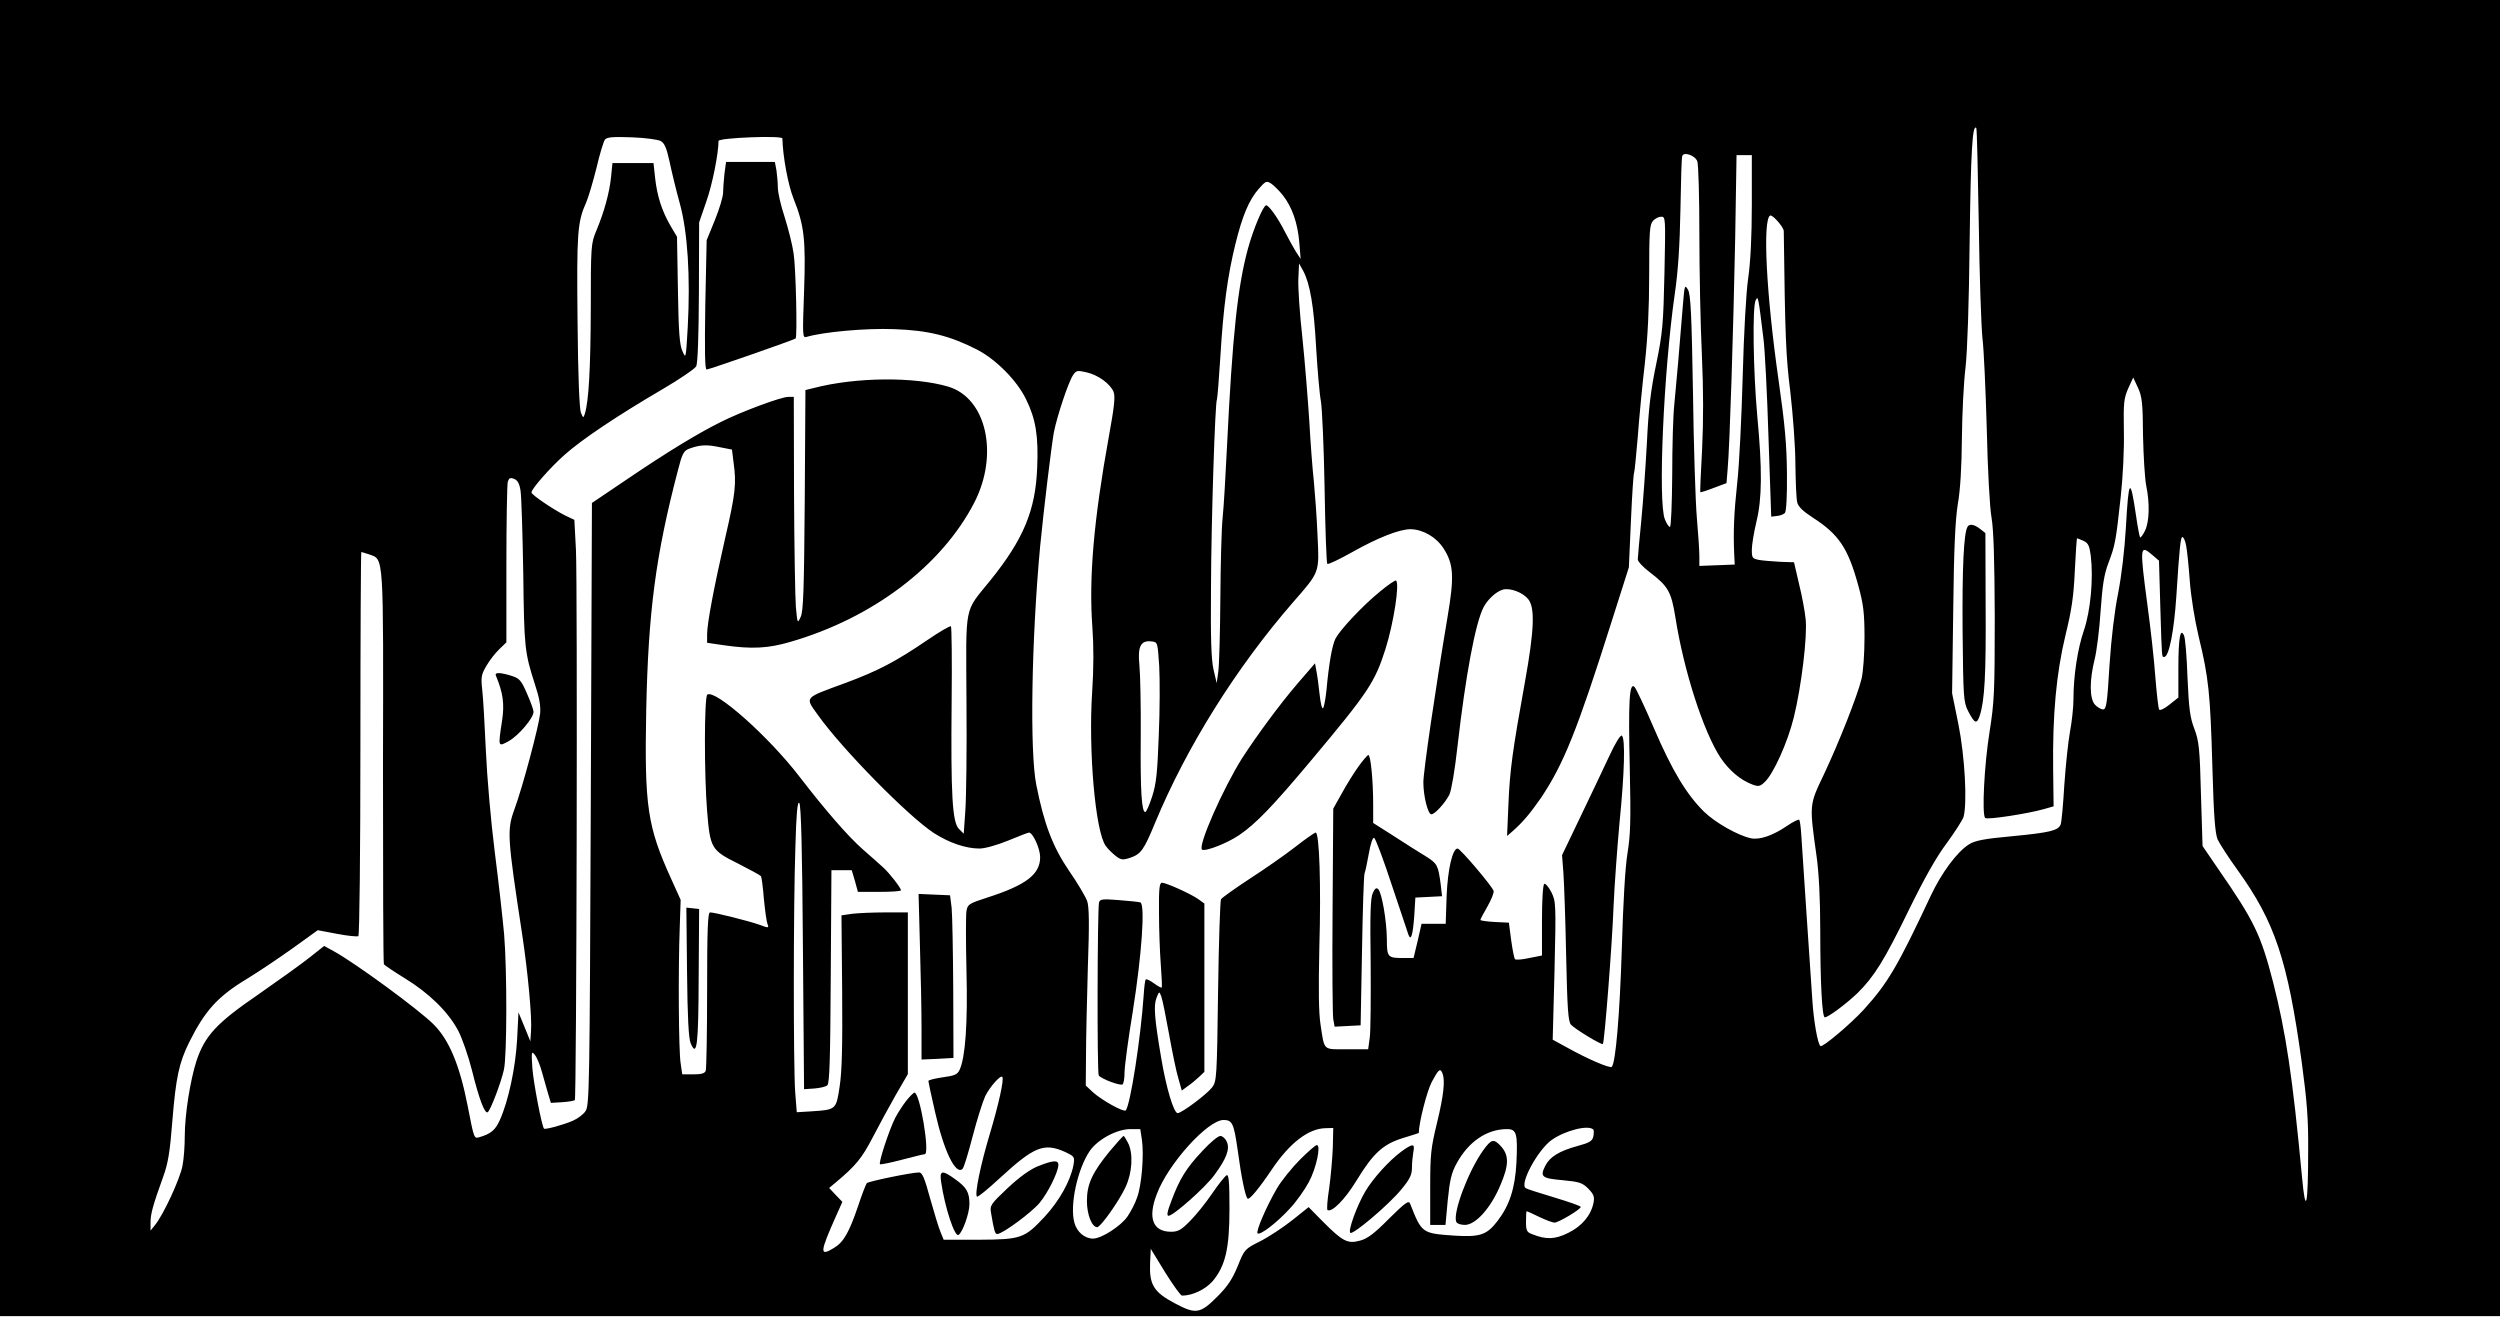
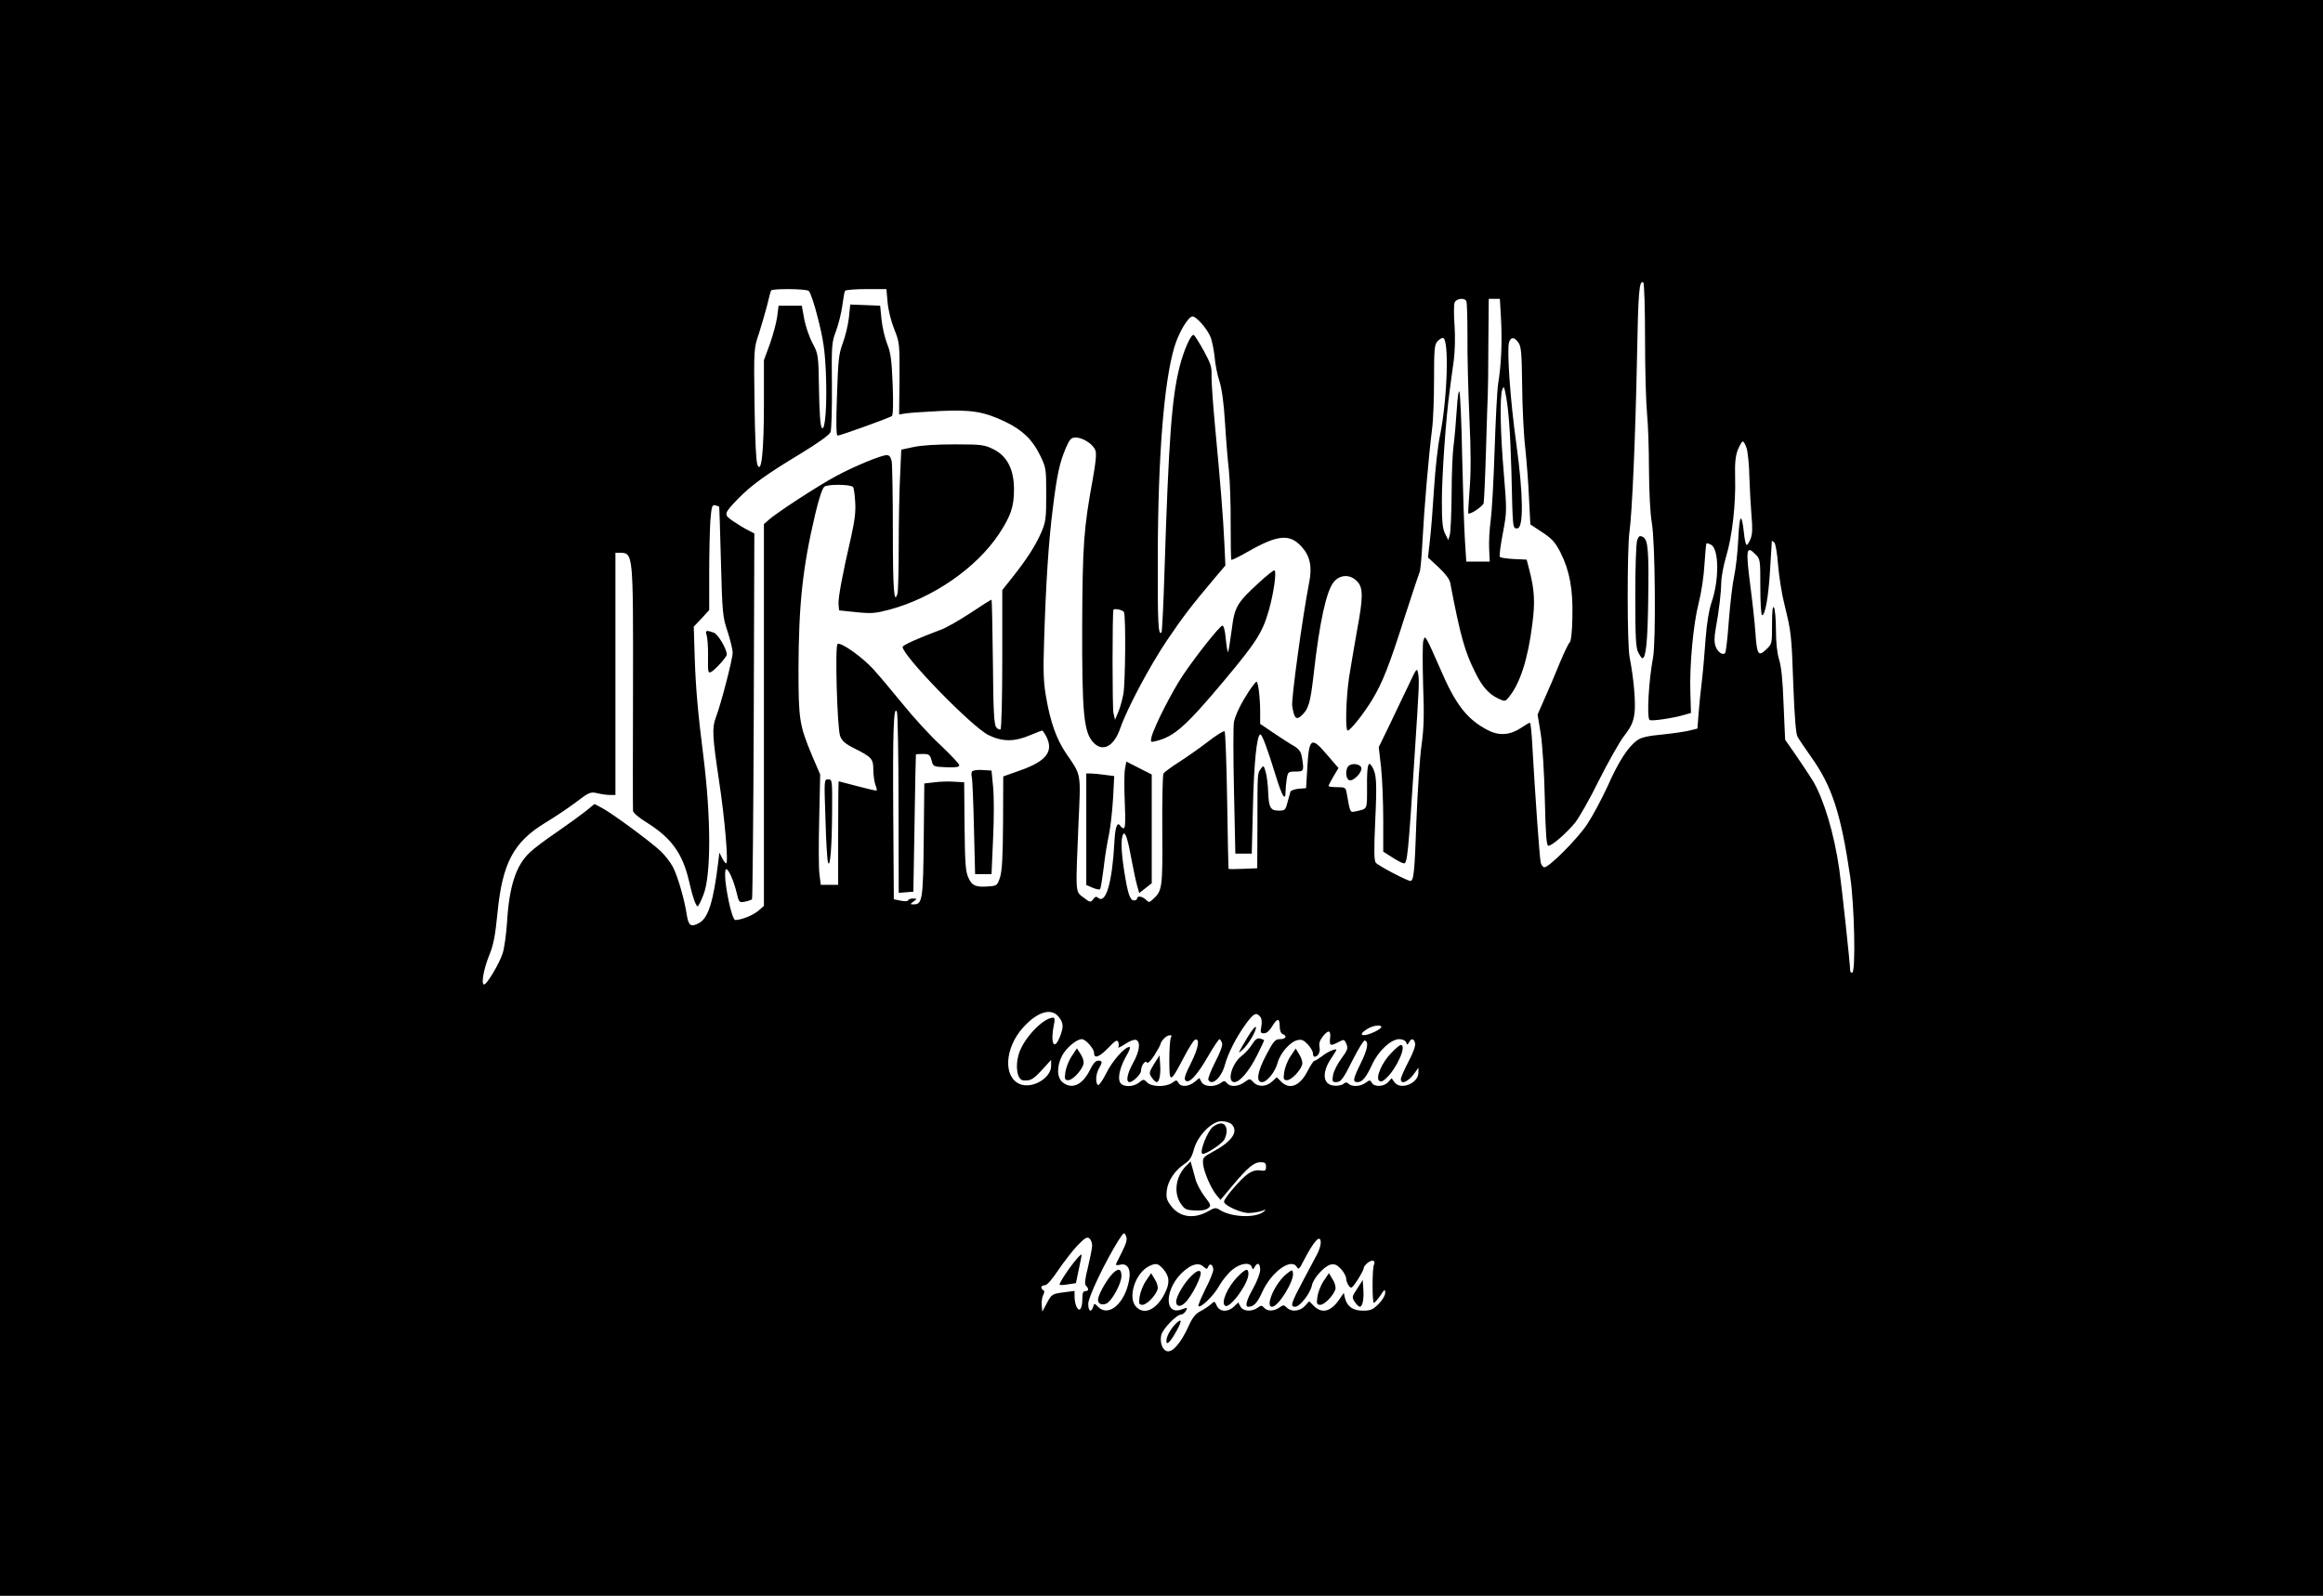
- <svg xmlns="http://www.w3.org/2000/svg" version="1.0" width="1096pt" height="577pt" viewBox="0 0 1096 577" preserveAspectRatio="xMidYMid meet">
-   <g transform="translate(0,577) scale(0.1,-0.1)" fill="#000000" stroke="none">
-     <path d="M0 2885 l0 -2885 5480 0 5480 0 0 2885 0 2885 -5480 0 -5480 0 0 -2885z m8675 1903 c3 -229 11 -454 16 -500 6 -45 14 -225 19 -398 4 -179 13 -347 21 -390 9 -53 13 -182 14 -435 0 -330 -2 -372 -23 -505 -23 -143 -34 -361 -19 -376 8 -9 188 19 258 39 l42 12 -2 162 c-3 240 14 422 54 588 27 110 36 170 41 283 4 78 8 142 10 142 2 0 14 -5 28 -11 21 -10 26 -21 32 -66 12 -99 -1 -241 -30 -326 -28 -82 -46 -199 -46 -304 0 -34 -7 -97 -15 -140 -8 -43 -19 -148 -25 -234 -5 -85 -12 -163 -16 -173 -10 -27 -46 -36 -213 -52 -121 -11 -162 -19 -188 -35 -53 -33 -122 -126 -170 -229 -145 -309 -187 -380 -293 -497 -59 -64 -179 -165 -189 -159 -12 8 -30 109 -36 206 -3 47 -14 213 -25 370 -10 157 -21 313 -23 347 -2 35 -6 65 -9 69 -4 3 -28 -9 -54 -27 -62 -42 -119 -62 -158 -54 -57 12 -157 69 -206 117 -76 75 -139 179 -218 363 -40 93 -79 176 -86 183 -23 24 -28 -62 -21 -357 5 -229 3 -292 -10 -371 -10 -61 -19 -211 -25 -420 -9 -288 -27 -500 -44 -517 -8 -8 -109 36 -193 83 l-66 36 8 303 c7 296 6 303 -14 344 -12 23 -26 39 -31 36 -6 -4 -10 -72 -10 -160 l0 -154 -56 -11 c-30 -7 -59 -9 -62 -5 -4 3 -11 41 -17 83 l-10 77 -62 3 c-35 2 -63 6 -63 9 0 3 14 30 31 59 17 30 29 60 27 68 -4 18 -146 186 -158 186 -22 0 -43 -90 -48 -207 l-4 -123 -53 0 -53 0 -17 -75 -18 -75 -43 0 c-71 0 -74 3 -74 84 -1 81 -22 202 -38 218 -8 8 -15 3 -24 -18 -10 -22 -12 -95 -9 -306 1 -152 0 -299 -4 -327 l-7 -51 -93 0 c-107 0 -98 -9 -116 110 -8 52 -9 155 -5 337 8 272 0 503 -16 503 -5 0 -46 -29 -91 -64 -45 -35 -134 -97 -199 -139 -64 -42 -120 -82 -125 -89 -4 -7 -10 -189 -13 -405 -5 -378 -6 -393 -26 -420 -23 -30 -132 -112 -151 -113 -17 0 -50 109 -72 240 -30 176 -34 231 -21 265 12 30 12 30 21 7 5 -13 20 -87 34 -165 14 -78 32 -166 41 -195 l15 -53 27 20 c15 10 37 29 50 41 l22 21 0 369 0 369 -28 20 c-33 23 -139 71 -158 71 -11 0 -14 -26 -13 -132 0 -73 4 -176 8 -228 4 -52 6 -97 4 -99 -2 -3 -17 6 -34 18 -17 13 -33 20 -36 17 -3 -3 -7 -33 -9 -68 -13 -190 -59 -486 -79 -506 -9 -9 -107 46 -144 80 l-31 29 1 127 c0 70 4 244 8 387 7 195 6 269 -3 295 -7 19 -42 79 -79 132 -71 104 -110 205 -144 378 -29 145 -21 635 17 1045 16 164 49 436 60 499 14 71 63 219 84 251 14 21 19 22 58 13 51 -11 105 -50 120 -86 8 -21 3 -66 -21 -197 -66 -365 -88 -618 -72 -835 6 -82 6 -179 -1 -284 -17 -256 14 -614 60 -675 10 -14 30 -33 44 -44 22 -17 31 -18 61 -8 49 16 62 35 111 154 138 332 354 678 605 967 118 135 115 128 107 293 -3 77 -11 183 -16 236 -6 53 -15 172 -20 265 -6 92 -19 256 -30 362 -12 107 -20 225 -18 262 l3 67 18 -32 c30 -56 47 -154 57 -338 6 -99 15 -205 21 -235 5 -30 13 -201 16 -380 3 -179 8 -328 12 -332 3 -4 53 20 110 52 112 63 206 100 255 100 55 -1 113 -35 145 -85 44 -69 47 -123 17 -300 -54 -321 -106 -677 -106 -725 0 -60 20 -140 35 -140 15 0 59 48 79 86 9 19 24 107 36 215 35 306 78 538 114 607 18 34 54 68 84 77 32 9 88 -12 112 -42 30 -38 26 -136 -14 -359 -55 -304 -67 -391 -73 -539 l-6 -140 23 20 c45 39 80 81 127 149 99 149 157 293 308 770 l76 239 9 204 c5 112 11 207 14 211 2 4 9 75 16 157 6 83 20 228 31 322 13 118 19 242 19 390 0 187 2 219 17 235 9 10 25 18 36 18 19 0 19 -6 14 -247 -5 -225 -8 -262 -36 -398 -24 -115 -34 -196 -41 -347 -6 -108 -17 -264 -25 -345 -8 -81 -15 -156 -15 -165 0 -10 24 -35 53 -57 80 -61 94 -85 112 -198 37 -235 123 -501 198 -615 38 -56 87 -98 141 -118 25 -9 32 -8 53 12 38 36 100 173 127 283 33 133 60 355 52 430 -3 33 -16 103 -29 155 l-22 95 -60 2 c-33 2 -75 5 -92 8 -31 6 -33 9 -33 45 0 21 9 76 20 122 25 102 26 229 4 463 -18 198 -22 483 -7 509 11 20 11 18 34 -169 6 -44 16 -237 22 -430 l12 -350 25 3 c13 1 29 7 35 13 6 6 10 74 9 172 -1 127 -9 217 -37 412 -54 379 -70 699 -37 720 10 6 60 -51 60 -68 6 -465 9 -547 29 -707 11 -96 22 -238 22 -315 1 -77 4 -152 8 -167 4 -19 25 -39 68 -67 115 -74 155 -134 200 -299 22 -81 27 -118 27 -227 0 -72 -6 -153 -13 -181 -18 -74 -99 -279 -165 -419 -65 -136 -64 -130 -32 -360 10 -71 16 -186 16 -325 0 -227 8 -380 20 -380 15 0 95 60 143 106 74 73 118 144 226 366 68 139 120 231 165 291 36 49 69 101 74 115 17 61 6 265 -22 405 l-28 138 5 367 c3 271 9 392 20 462 11 60 17 166 18 290 1 107 8 247 16 310 8 74 15 275 18 557 5 389 12 510 29 492 3 -2 7 -191 11 -421z m-5779 364 c17 -9 26 -30 39 -89 9 -43 29 -126 45 -184 35 -126 47 -324 35 -544 -8 -138 -8 -139 -23 -105 -13 28 -17 85 -20 269 l-4 233 -29 49 c-37 64 -58 128 -67 209 l-7 65 -90 0 -90 0 -6 -60 c-7 -69 -30 -154 -65 -237 -23 -56 -24 -64 -24 -345 -1 -261 -9 -401 -26 -457 -7 -20 -7 -19 -17 4 -7 16 -13 165 -15 400 -4 389 -1 436 38 523 10 23 30 91 45 151 14 60 31 116 37 124 10 11 34 13 118 10 58 -2 115 -10 126 -16z m534 11 c2 -80 25 -204 49 -264 47 -118 54 -179 46 -408 -7 -195 -7 -203 11 -198 74 22 262 39 384 34 149 -5 245 -29 364 -90 83 -43 175 -136 214 -217 43 -87 55 -162 49 -300 -7 -187 -60 -314 -205 -494 -117 -145 -107 -95 -105 -531 2 -209 -1 -425 -5 -480 l-7 -100 -21 21 c-29 29 -36 147 -32 561 2 177 0 324 -3 327 -3 4 -49 -23 -102 -59 -141 -96 -217 -136 -363 -190 -182 -67 -176 -59 -118 -140 106 -149 395 -443 508 -517 67 -43 140 -68 200 -68 24 0 77 15 126 35 46 19 87 35 91 35 17 0 49 -70 49 -108 0 -75 -61 -122 -232 -177 -81 -26 -86 -30 -91 -59 -3 -17 -3 -134 0 -261 6 -232 -5 -381 -30 -435 -10 -21 -22 -26 -75 -33 -34 -5 -62 -12 -62 -16 0 -3 13 -66 30 -139 38 -168 90 -276 120 -246 6 6 25 69 44 142 19 73 44 152 55 176 20 41 67 94 75 85 9 -9 -16 -121 -54 -248 -41 -136 -68 -267 -57 -277 3 -4 48 33 100 81 151 139 194 156 286 115 42 -20 43 -21 37 -58 -13 -69 -62 -157 -127 -227 -88 -94 -102 -99 -288 -100 l-154 0 -13 32 c-8 18 -28 84 -46 148 -25 92 -35 115 -49 115 -32 0 -222 -39 -229 -47 -4 -5 -22 -51 -39 -103 -39 -114 -63 -156 -105 -181 -64 -39 -63 -22 11 144 l26 58 -29 30 -29 31 30 25 c87 73 113 105 159 193 27 52 73 137 102 188 l54 93 0 354 0 355 -99 0 c-54 0 -119 -3 -145 -6 l-47 -7 3 -331 c2 -242 -1 -355 -11 -419 -15 -102 -16 -102 -122 -109 l-66 -4 -7 90 c-8 117 -8 815 1 1074 4 146 9 200 17 192 8 -8 13 -204 16 -633 l5 -622 45 3 c25 2 51 8 57 14 10 8 13 120 15 477 l3 466 45 0 44 0 14 -47 13 -48 95 0 c52 0 94 3 94 7 0 10 -51 76 -79 101 -14 13 -54 48 -88 78 -65 57 -163 170 -278 319 -134 175 -368 383 -404 360 -14 -8 -14 -355 -1 -511 13 -163 19 -172 134 -229 53 -27 99 -52 102 -56 3 -5 9 -50 13 -101 5 -51 12 -101 16 -110 7 -17 4 -17 -36 -2 -48 17 -196 54 -216 54 -10 0 -13 -74 -13 -339 0 -187 -3 -346 -6 -355 -4 -12 -20 -16 -54 -16 l-49 0 -7 48 c-9 53 -11 416 -4 597 l4 120 -42 93 c-104 229 -117 317 -109 737 9 432 41 679 139 1053 18 71 25 85 47 94 48 18 78 20 134 8 l56 -11 7 -57 c13 -92 8 -137 -36 -327 -51 -224 -80 -378 -80 -426 l0 -37 75 -11 c119 -17 192 -14 290 15 360 104 663 333 806 610 109 211 54 459 -114 509 -149 44 -405 42 -589 -6 l-37 -9 -3 -483 c-3 -393 -6 -488 -18 -512 -14 -30 -14 -29 -21 45 -3 41 -7 265 -8 498 l-1 422 -25 0 c-31 0 -208 -66 -295 -110 -106 -53 -235 -132 -405 -247 l-160 -108 -5 -1320 c-5 -1242 -6 -1322 -23 -1346 -9 -14 -34 -33 -55 -42 -40 -18 -122 -40 -127 -35 -10 11 -46 200 -51 264 -5 74 -4 78 11 59 9 -11 23 -45 31 -75 8 -30 21 -73 27 -95 l12 -40 50 3 c28 2 52 6 55 9 8 7 12 2263 5 2411 l-7 133 -42 20 c-53 27 -146 90 -146 100 0 16 82 109 145 165 76 68 235 174 430 288 75 44 141 89 147 100 7 13 11 128 12 325 l1 306 32 93 c26 73 53 210 53 264 0 14 280 25 280 11z m4011 -100 c5 -13 9 -158 9 -321 0 -163 5 -400 11 -527 7 -158 7 -288 1 -415 -6 -102 -9 -186 -8 -188 2 -1 28 7 59 19 l56 21 5 62 c9 96 25 604 33 1009 l6 367 34 0 33 0 0 -217 c0 -142 -6 -255 -16 -323 -9 -61 -19 -240 -24 -430 -5 -179 -15 -389 -24 -467 -14 -130 -18 -213 -13 -318 l2 -40 -77 -3 -78 -3 0 43 c0 24 -5 99 -11 168 -6 69 -14 316 -17 550 -6 344 -10 430 -22 450 -14 24 -15 20 -22 -65 -14 -177 -30 -361 -38 -440 -5 -44 -9 -182 -9 -307 -1 -126 -5 -228 -10 -228 -5 0 -15 15 -22 33 -31 73 -6 645 43 987 15 102 22 212 25 370 2 124 5 230 8 236 6 20 56 3 66 -23z m-1817 -149 c40 -51 65 -121 72 -206 l6 -73 -21 32 c-11 18 -32 56 -47 85 -30 60 -71 118 -83 118 -13 0 -57 -106 -80 -190 -45 -166 -68 -376 -92 -870 -6 -124 -14 -263 -19 -310 -5 -47 -9 -206 -10 -355 -1 -148 -5 -292 -9 -320 l-7 -50 -14 60 c-10 45 -13 137 -11 360 1 293 18 812 26 824 2 4 9 88 15 186 13 219 32 357 66 495 31 126 60 194 103 243 30 34 34 35 54 22 12 -8 35 -31 51 -51z m3771 -1054 c2 -91 8 -189 14 -219 16 -77 14 -157 -5 -197 -9 -19 -19 -32 -22 -30 -2 3 -11 47 -18 98 -25 169 -32 161 -44 -53 -6 -102 -19 -211 -34 -289 -16 -79 -30 -196 -38 -317 -10 -169 -14 -193 -28 -193 -9 0 -25 9 -36 21 -24 27 -24 107 -1 199 9 36 21 131 26 211 8 112 15 160 34 210 30 79 33 96 54 289 10 90 16 212 14 292 -2 123 0 141 19 185 l22 48 21 -45 c18 -39 21 -68 22 -210z m-7113 -241 c4 -24 9 -188 12 -364 4 -329 6 -344 52 -488 18 -54 25 -92 22 -125 -6 -56 -75 -317 -113 -421 -33 -90 -31 -120 34 -546 25 -165 44 -367 39 -425 l-3 -45 -26 64 -26 63 -6 -119 c-7 -124 -38 -270 -76 -354 -19 -43 -40 -60 -88 -74 -25 -7 -24 -11 -53 138 -35 178 -81 288 -149 356 -65 65 -343 269 -438 321 l-42 23 -63 -50 c-35 -28 -137 -101 -226 -163 -184 -126 -234 -181 -271 -292 -27 -84 -51 -235 -51 -329 0 -42 -4 -101 -10 -130 -10 -55 -83 -214 -120 -259 l-20 -25 0 36 c0 37 10 74 55 199 22 60 30 109 41 250 15 185 29 251 73 340 70 140 125 201 254 279 48 29 137 89 199 133 l111 80 85 -16 c46 -9 88 -13 93 -10 5 3 9 367 9 845 0 461 2 839 4 839 1 0 18 -5 36 -11 63 -23 61 10 59 -934 0 -469 1 -857 4 -862 3 -5 45 -33 92 -62 106 -65 189 -146 233 -228 18 -34 45 -112 61 -175 31 -125 56 -192 69 -184 12 7 59 131 71 186 14 59 14 441 1 595 -6 66 -24 228 -41 360 -17 135 -34 329 -39 445 -5 113 -12 233 -16 267 -6 55 -4 66 19 105 14 24 39 56 56 72 l31 30 0 340 c0 188 3 351 6 363 5 17 10 20 27 14 16 -6 24 -20 29 -52z m7302 -241 c4 -18 11 -87 16 -154 5 -70 22 -173 39 -245 44 -180 51 -252 60 -569 6 -217 12 -293 23 -320 9 -19 48 -80 88 -135 163 -227 219 -393 281 -843 23 -171 29 -248 28 -385 0 -246 -11 -291 -27 -117 -41 438 -71 636 -127 855 -54 209 -83 268 -240 495 l-69 101 -7 227 c-5 202 -9 234 -29 287 -19 49 -24 89 -30 225 -3 91 -10 173 -15 183 -16 38 -25 -9 -25 -140 l0 -131 -39 -31 c-22 -18 -42 -27 -45 -22 -4 5 -11 70 -17 143 -5 73 -21 216 -35 318 -34 257 -33 264 23 216 l28 -24 6 -209 c7 -227 6 -213 17 -213 21 0 43 114 53 265 14 220 19 266 28 260 5 -2 12 -19 15 -37z m-4502 -528 c3 -58 3 -195 -2 -305 -6 -163 -11 -212 -29 -267 -12 -38 -26 -68 -30 -68 -16 0 -22 89 -20 331 1 134 -2 276 -6 315 -8 80 6 108 54 102 26 -3 26 -4 33 -108z m1242 -1786 c12 -32 5 -96 -24 -216 -27 -111 -30 -138 -30 -285 l0 -163 33 0 34 0 10 109 c9 88 16 119 39 161 52 95 132 150 221 150 42 0 47 -20 41 -148 -6 -111 -30 -186 -83 -255 -47 -61 -76 -71 -189 -64 -142 10 -143 10 -194 140 -6 16 -21 5 -93 -66 -64 -65 -95 -88 -127 -96 -54 -15 -76 -3 -161 82 l-64 65 -70 -56 c-39 -31 -102 -73 -141 -93 -70 -35 -70 -36 -100 -110 -23 -56 -44 -88 -87 -131 -77 -78 -96 -81 -188 -32 -93 49 -113 82 -109 176 l3 63 63 -103 c35 -56 68 -102 74 -102 46 0 102 27 134 63 56 67 74 142 74 319 0 115 -3 149 -12 146 -7 -3 -35 -38 -63 -79 -27 -40 -71 -95 -97 -121 -39 -40 -53 -48 -84 -48 -80 0 -103 60 -63 164 49 133 224 326 293 326 38 0 45 -15 61 -125 17 -127 35 -214 45 -220 8 -5 50 45 107 130 78 115 159 177 233 179 l35 1 -2 -87 c-2 -48 -9 -128 -16 -178 -8 -50 -11 -93 -7 -95 19 -11 76 46 126 128 75 123 118 161 205 188 38 11 69 22 69 22 0 44 36 185 57 224 30 56 37 62 47 37z m661 -246 c3 -3 3 -17 0 -31 -5 -20 -17 -27 -69 -41 -80 -22 -121 -47 -141 -86 -25 -49 -16 -56 76 -64 73 -7 86 -11 112 -37 24 -25 28 -35 23 -62 -11 -55 -51 -103 -111 -132 -58 -29 -97 -30 -157 -6 -25 9 -28 16 -28 56 0 25 1 45 3 45 2 0 27 -11 55 -25 29 -14 59 -25 67 -25 17 0 115 58 115 69 0 4 -52 22 -115 41 -63 19 -120 37 -126 41 -29 17 52 167 113 211 59 42 162 68 183 46z m-1979 -44 c10 -66 -1 -201 -21 -254 -8 -25 -28 -62 -42 -83 -29 -42 -114 -97 -151 -97 -37 0 -71 29 -82 70 -21 77 14 236 68 315 35 50 118 95 178 95 l43 0 7 -46z" />
-     <path d="M8626 3461 c-17 -26 -24 -180 -22 -456 3 -294 4 -312 24 -352 29 -56 38 -59 51 -21 22 67 28 181 26 487 l-1 314 -23 18 c-25 20 -47 24 -55 10z" />
-     <path d="M6049 3176 c-76 -62 -173 -166 -194 -205 -15 -30 -29 -109 -40 -229 -4 -39 -11 -74 -15 -77 -5 -3 -11 25 -15 62 -4 38 -10 83 -14 102 l-6 33 -76 -88 c-79 -92 -178 -227 -243 -327 -84 -133 -197 -389 -176 -402 15 -9 114 30 164 65 71 48 149 129 312 324 254 303 281 344 328 491 36 114 63 289 46 300 -4 2 -36 -20 -71 -49z" />
-     <path d="M7054 2453 c-25 -54 -82 -173 -126 -265 l-80 -167 6 -78 c3 -43 9 -206 12 -363 5 -234 9 -288 21 -302 18 -20 134 -90 140 -85 7 8 41 440 47 607 4 91 16 254 26 364 22 219 26 371 10 381 -6 4 -30 -35 -56 -92z" />
-     <path d="M5955 2409 c-20 -28 -53 -81 -73 -118 l-37 -66 -3 -445 c-2 -245 0 -460 3 -478 l6 -33 57 3 57 3 6 325 c3 179 8 332 11 340 3 8 12 48 19 88 7 42 17 71 23 69 6 -2 41 -95 78 -208 38 -112 70 -210 73 -218 11 -28 19 2 25 82 l5 82 59 3 58 3 -6 52 c-11 84 -15 91 -64 122 -26 16 -89 55 -139 88 l-93 59 0 82 c0 104 -11 216 -21 216 -4 0 -24 -23 -44 -51z" />
-     <path d="M4818 1813 c-7 -35 -9 -748 -1 -758 11 -15 94 -46 104 -39 5 3 9 26 9 52 0 26 16 146 36 267 40 252 55 472 33 479 -8 2 -51 7 -95 10 -73 6 -82 4 -86 -11z" />
-     <path d="M3176 5008 c-3 -29 -6 -67 -6 -83 0 -17 -16 -71 -36 -120 l-36 -88 -6 -284 c-3 -203 -2 -283 6 -283 10 0 383 130 390 136 8 6 1 314 -9 374 -5 36 -23 107 -39 158 -17 51 -30 109 -30 130 0 20 -3 54 -6 75 l-7 37 -107 0 -107 0 -7 -52z" />
-     <path d="M4033 1624 c4 -125 7 -288 7 -363 l0 -136 70 3 70 4 -1 301 c-1 166 -4 327 -7 357 l-7 55 -69 3 -69 3 6 -227z" />
-     <path d="M3012 1508 c2 -201 7 -291 16 -312 27 -63 34 -12 35 290 l2 299 -28 3 -28 3 3 -283z" />
-     <path d="M3972 943 c-16 -21 -37 -54 -47 -73 -26 -51 -75 -199 -67 -204 4 -2 48 7 97 20 50 13 94 24 99 24 24 0 -21 270 -45 270 -4 0 -21 -17 -37 -37z" />
-     <path d="M4552 658 c-37 -15 -80 -46 -134 -96 -77 -73 -79 -77 -73 -111 13 -77 17 -91 27 -91 22 0 150 94 185 136 37 44 82 135 83 167 0 22 -22 21 -88 -5z" />
-     <path d="M4126 588 c16 -110 59 -242 76 -232 18 11 48 95 48 135 0 52 -12 73 -62 109 -58 42 -70 40 -62 -12z" />
-     <path d="M2174 2808 c32 -77 38 -125 27 -198 -18 -118 -18 -115 31 -88 42 24 108 101 107 128 0 8 -13 44 -29 80 -25 58 -33 66 -67 77 -51 16 -76 16 -69 1z" />
-     <path d="M5272 725 c-71 -75 -101 -124 -136 -218 -19 -49 -22 -67 -13 -67 21 0 162 125 201 179 53 72 69 114 54 146 -6 14 -19 25 -28 25 -10 0 -45 -29 -78 -65z" />
-     <path d="M6503 728 c-66 -92 -134 -274 -119 -314 3 -8 19 -14 38 -14 47 0 114 74 156 175 38 89 38 131 1 171 -31 33 -41 30 -76 -18z" />
-     <path d="M5699 686 c-35 -35 -81 -92 -101 -126 -45 -77 -93 -188 -85 -197 11 -10 84 46 140 107 29 30 67 84 85 118 33 61 54 162 35 162 -6 0 -39 -29 -74 -64z" />
-     <path d="M6144 722 c-54 -40 -125 -118 -159 -176 -37 -63 -77 -174 -65 -181 13 -8 169 124 223 190 38 46 47 65 47 95 0 21 3 52 6 69 8 39 -2 39 -52 3z" />
-     <path d="M4865 723 c-76 -93 -100 -144 -100 -218 0 -60 22 -115 45 -115 15 0 95 113 124 175 30 63 35 149 11 195 -9 17 -17 30 -19 30 -3 0 -30 -30 -61 -67z" />
+ <svg xmlns="http://www.w3.org/2000/svg" version="1.0" width="1189pt" height="817pt" viewBox="0 0 1189 817" preserveAspectRatio="xMidYMid meet">
+   <g transform="translate(0,817) scale(0.1,-0.1)" fill="#000000" stroke="none">
+     <path d="M0 4085 l0 -4085 5945 0 5945 0 0 4085 0 4085 -5945 0 -5945 0 0 -4085z m8420 2347 c0 -158 5 -327 10 -377 5 -49 10 -178 10 -285 1 -124 6 -225 15 -279 17 -97 21 -605 6 -687 -22 -116 -33 -305 -18 -320 7 -7 116 8 177 26 l35 10 -3 102 c-5 142 15 355 43 463 13 50 26 137 29 194 4 58 8 106 10 109 2 2 13 -1 24 -7 41 -22 42 -181 2 -296 -13 -38 -24 -106 -30 -185 -5 -69 -13 -165 -19 -215 -6 -49 -14 -125 -17 -167 l-6 -78 -36 -9 c-21 -6 -84 -15 -140 -21 -76 -7 -112 -15 -132 -30 -47 -33 -96 -109 -152 -236 -30 -65 -77 -153 -105 -195 -51 -76 -194 -219 -218 -219 -7 0 -16 11 -19 24 -6 23 -29 354 -43 599 -3 64 -9 117 -12 117 -4 0 -24 -12 -45 -26 -55 -37 -111 -42 -167 -14 -110 56 -169 132 -249 320 -30 69 -59 133 -66 143 -11 18 -12 18 -19 -4 -4 -12 -4 -113 -1 -223 6 -158 4 -225 -8 -311 -9 -61 -20 -232 -26 -380 -9 -268 -14 -315 -31 -315 -16 0 -165 78 -177 93 -9 10 -10 63 -3 214 9 198 7 240 -16 278 -20 34 -27 8 -26 -105 0 -118 4 -110 -59 -124 -28 -6 -27 -8 -44 87 -6 36 -7 37 -50 37 -24 0 -44 3 -44 6 0 3 11 25 25 49 l26 43 -57 66 c-83 98 -94 91 -103 -69 l-6 -100 -38 -3 c-21 -2 -40 -9 -42 -15 -2 -7 -9 -31 -15 -54 -10 -40 -13 -43 -45 -43 -42 0 -51 15 -54 95 -1 33 -6 78 -12 100 -10 37 -12 38 -25 20 -18 -25 -18 -14 -18 -280 l-1 -230 -72 -3 c-40 -2 -74 -2 -75 0 -1 2 -4 159 -7 350 -3 190 -9 350 -13 354 -4 4 -43 -20 -85 -53 -43 -33 -110 -80 -149 -105 -40 -25 -75 -52 -79 -58 -4 -7 -7 -138 -6 -291 2 -296 0 -310 -48 -353 -18 -17 -21 -17 -36 -2 -18 18 -45 21 -45 6 0 -5 -7 -10 -15 -10 -21 0 -32 32 -50 145 -17 107 -19 173 -6 194 11 17 24 -26 46 -147 8 -43 19 -94 25 -115 l11 -39 32 25 32 25 0 278 0 279 -65 33 -65 33 -7 -38 c-4 -21 -4 -98 -1 -170 4 -93 3 -133 -5 -133 -6 0 -14 5 -17 11 -16 25 -27 -3 -31 -81 -11 -206 -43 -319 -83 -287 -10 9 -16 7 -26 -7 -13 -17 -15 -17 -49 9 -43 32 -41 15 -26 377 12 266 16 245 -64 362 -48 71 -80 159 -102 289 -13 73 -15 132 -10 282 9 293 23 515 45 685 22 176 35 233 67 308 19 44 27 52 50 52 37 0 91 -35 101 -67 6 -17 1 -65 -14 -147 -46 -251 -52 -332 -54 -746 -1 -455 8 -549 58 -602 48 -50 105 -19 137 74 36 103 149 315 238 448 85 126 123 175 249 325 l51 60 -5 110 c-6 133 -21 319 -48 603 -11 117 -19 235 -18 261 2 40 -4 60 -39 124 -23 41 -46 79 -52 82 -13 8 -52 -80 -73 -165 -40 -161 -55 -368 -77 -1054 -5 -164 -12 -301 -15 -304 -17 -17 -20 47 -19 386 1 512 31 894 85 1076 22 73 71 156 93 156 19 0 73 -61 91 -103 9 -21 18 -69 22 -105 3 -37 14 -93 25 -125 12 -39 22 -110 28 -210 5 -84 14 -194 20 -245 5 -50 10 -173 9 -273 0 -99 1 -183 4 -185 2 -2 40 16 83 41 154 88 216 94 277 25 42 -46 54 -102 38 -181 -35 -181 -92 -596 -87 -633 10 -63 20 -74 46 -51 38 34 47 66 64 215 30 267 65 425 103 471 32 38 83 40 118 4 33 -32 33 -82 0 -257 -13 -74 -31 -180 -40 -236 -16 -110 -20 -272 -7 -272 14 0 84 89 125 157 53 87 88 176 168 428 39 120 73 223 76 229 3 5 10 77 14 160 8 155 31 428 49 571 6 44 10 158 10 254 0 148 2 177 17 193 9 10 22 18 28 18 33 0 24 -307 -14 -497 -12 -55 -25 -178 -31 -274 -6 -96 -15 -214 -21 -263 l-10 -90 54 -50 c35 -33 57 -62 60 -81 52 -272 74 -351 129 -460 35 -71 68 -108 116 -131 35 -16 36 -16 55 7 57 69 98 196 120 374 15 113 11 177 -16 280 l-13 50 -65 3 c-35 2 -67 6 -72 11 -4 4 3 58 15 120 21 112 21 114 5 309 -18 206 -21 393 -8 427 7 18 9 17 15 -10 17 -79 26 -200 32 -410 7 -299 6 -290 30 -290 33 0 31 173 -5 434 -31 221 -49 481 -37 519 9 28 27 27 48 -2 14 -20 17 -53 19 -222 1 -110 8 -253 16 -319 7 -66 16 -181 19 -255 l7 -135 61 -40 c51 -34 66 -51 94 -105 46 -92 64 -189 60 -332 -1 -71 -7 -122 -13 -126 -6 -4 -29 -52 -52 -107 -22 -55 -57 -137 -77 -181 l-36 -82 16 -98 c9 -59 18 -196 21 -336 4 -183 9 -238 18 -238 19 0 90 62 136 117 21 26 77 124 123 218 47 93 105 197 130 229 36 47 46 70 52 115 7 54 -4 179 -25 286 -13 65 -13 550 -1 640 14 100 31 493 39 900 6 332 11 392 32 379 5 -3 9 -134 9 -292z m-4281 249 c8 -5 30 -69 48 -143 27 -106 35 -161 40 -273 7 -166 -3 -303 -20 -286 -8 8 -13 74 -15 194 -3 180 -3 183 -33 240 -17 31 -36 88 -43 125 l-12 67 -60 0 -59 0 -7 -56 c-4 -30 -21 -93 -37 -139 l-31 -84 0 -227 c0 -241 -13 -358 -33 -309 -7 15 -13 140 -15 311 -4 284 -3 287 22 360 13 41 32 106 42 144 9 39 18 73 21 78 6 10 175 9 192 -2z m404 -58 c3 -39 18 -98 34 -138 27 -68 28 -74 27 -253 l-2 -184 37 6 c20 3 99 8 176 12 157 7 221 -3 330 -55 86 -41 139 -91 177 -169 32 -65 33 -69 33 -202 0 -122 -2 -141 -25 -195 -29 -67 -75 -139 -150 -233 l-50 -63 0 -354 c0 -195 -4 -356 -9 -359 -5 -3 -15 2 -22 11 -11 13 -15 84 -17 335 -2 175 -5 318 -7 318 -3 0 -52 -31 -109 -69 -58 -38 -126 -77 -153 -86 -113 -42 -193 -78 -193 -87 0 -45 354 -409 439 -451 71 -35 132 -35 211 -2 33 14 62 25 64 25 3 0 12 -13 21 -30 39 -76 2 -126 -130 -173 l-90 -32 -1 -235 c-1 -175 -5 -247 -15 -280 -14 -43 -16 -45 -59 -48 -66 -5 -85 3 -104 46 -14 31 -17 74 -19 262 l-2 225 -50 3 c-27 2 -73 1 -102 -3 l-52 -6 -3 -287 c-3 -304 -7 -332 -50 -332 -21 0 -21 0 -2 15 19 14 19 14 -3 15 -12 0 -23 -4 -25 -9 -2 -6 -18 -6 -38 -2 l-35 7 -3 434 c-3 430 2 566 19 525 4 -11 8 -224 8 -473 l1 -453 38 3 37 3 6 350 c3 193 6 351 7 353 1 1 18 2 37 2 30 0 35 -4 43 -32 8 -33 9 -33 75 -36 49 -2 67 1 67 10 0 7 -43 53 -96 103 -53 49 -140 144 -193 210 -53 65 -121 146 -151 179 -59 64 -166 140 -183 129 -14 -8 -2 -428 13 -471 10 -26 26 -40 74 -64 88 -44 96 -53 96 -109 0 -26 5 -60 10 -75 6 -15 9 -28 7 -31 -2 -2 -46 8 -98 22 -52 14 -95 25 -96 25 -2 0 -3 -119 -3 -265 l0 -265 -44 0 -45 0 -7 57 c-4 31 -4 158 -1 282 l5 226 -40 93 c-67 160 -71 189 -71 447 1 329 21 519 85 790 18 78 37 135 47 143 16 14 133 13 147 -1 4 -3 9 -37 11 -74 4 -51 -2 -97 -21 -183 -44 -190 -67 -313 -64 -345 l3 -30 88 -9 c77 -8 98 -6 170 13 223 60 444 213 560 387 61 93 77 140 77 228 0 103 -35 171 -105 206 -47 23 -60 25 -200 25 -90 0 -174 -5 -211 -14 l-61 -13 -6 -136 c-4 -74 -7 -235 -7 -356 0 -122 -3 -231 -6 -243 -18 -65 -24 20 -24 316 0 181 -3 343 -6 360 -5 21 -12 31 -25 31 -28 0 -164 -56 -259 -107 -90 -48 -310 -191 -347 -226 l-23 -20 0 -978 0 -977 -30 -26 c-28 -23 -86 -46 -117 -46 -13 0 -40 109 -50 200 -3 37 -2 60 4 60 13 0 39 -60 54 -123 11 -47 13 -49 42 -43 17 3 33 9 36 12 3 3 7 426 9 939 l3 934 -33 17 c-18 9 -52 30 -76 46 -49 34 -49 37 27 116 68 69 142 123 318 229 93 57 148 96 154 111 5 13 8 121 7 240 -2 205 -1 220 21 277 12 33 27 91 32 128 5 38 11 72 14 78 4 5 53 9 109 9 l103 0 6 -67z m2962 6 c4 -5 6 -87 6 -182 -1 -95 4 -282 10 -417 8 -167 8 -283 1 -365 -5 -66 -8 -121 -7 -123 8 -9 74 35 79 52 2 12 8 135 12 274 4 139 8 265 9 280 1 15 3 132 3 260 l2 232 28 0 29 0 6 -107 c6 -116 1 -232 -15 -328 -5 -33 -13 -186 -18 -340 -5 -154 -14 -316 -20 -359 -6 -44 -10 -109 -8 -145 l3 -66 -60 0 -60 0 -7 110 c-4 61 -10 252 -14 425 -3 173 -10 324 -14 334 -4 12 -10 -29 -14 -95 -4 -62 -11 -143 -16 -179 -5 -36 -10 -147 -10 -247 -1 -101 -5 -195 -9 -210 l-8 -28 -16 32 c-13 25 -17 60 -17 165 0 135 21 432 40 568 5 41 15 111 21 155 6 46 8 122 4 177 -4 54 -4 106 0 118 7 21 49 28 60 9z m1435 -754 c6 -19 13 -86 14 -148 2 -61 7 -151 11 -199 6 -63 4 -95 -5 -117 -7 -17 -16 -31 -20 -31 -4 0 -11 28 -14 63 -12 108 -23 94 -29 -35 -3 -67 -13 -152 -21 -188 -8 -36 -20 -137 -27 -225 -6 -88 -15 -164 -19 -168 -12 -14 -38 4 -49 34 -7 19 -7 48 0 86 19 106 28 188 29 239 0 28 11 88 25 135 31 102 50 269 46 405 -2 75 2 111 14 142 10 23 21 42 25 42 5 0 14 -16 20 -35z m-5259 -299 c1 0 5 -127 9 -281 7 -265 9 -284 34 -358 14 -43 26 -92 26 -109 0 -32 -60 -264 -86 -331 -20 -53 -18 -95 16 -322 30 -195 49 -425 37 -425 -4 0 -13 12 -21 27 l-14 28 -6 -50 c-24 -199 -51 -287 -99 -311 -41 -22 -53 -13 -62 43 -11 75 -45 194 -70 243 -13 25 -41 61 -62 81 -50 48 -247 193 -299 221 l-41 22 -44 -36 c-24 -19 -91 -68 -149 -108 -58 -39 -120 -86 -138 -104 -71 -66 -106 -173 -117 -361 -4 -60 -14 -130 -22 -155 -18 -55 -81 -160 -95 -160 -17 0 -2 81 27 152 20 48 30 98 41 211 25 259 82 366 247 466 45 27 115 74 155 104 68 52 75 54 110 46 20 -5 49 -9 65 -9 l27 0 0 620 0 620 23 0 c68 -1 68 2 67 -689 -1 -339 -1 -623 0 -632 0 -10 32 -37 75 -63 122 -77 179 -157 211 -294 18 -81 36 -132 45 -132 3 0 17 26 29 58 40 98 40 394 0 712 -28 219 -39 351 -44 498 l-5 164 40 42 39 43 0 189 c0 104 3 226 6 270 6 73 9 81 25 77 11 -3 20 -6 20 -7z m5420 -300 c5 -58 19 -149 33 -203 34 -139 36 -152 45 -414 6 -157 13 -244 21 -260 7 -13 39 -60 70 -104 107 -150 152 -288 200 -613 22 -147 29 -492 10 -492 -5 0 -10 5 -10 10 0 32 -43 430 -56 520 -26 182 -78 355 -134 451 -16 26 -55 85 -86 130 l-57 82 -8 181 c-4 122 -12 197 -23 230 -10 32 -16 85 -16 150 0 56 -5 108 -10 116 -7 10 -10 -17 -10 -86 0 -99 0 -101 -30 -129 -40 -38 -47 -28 -55 84 -3 47 -15 159 -27 249 -23 179 -19 201 25 156 27 -26 27 -28 27 -170 0 -79 4 -144 9 -144 16 0 33 95 41 235 5 77 9 142 9 145 1 2 6 -1 13 -8 6 -6 15 -58 19 -116z m-3348 -240 c10 -26 7 -362 -3 -418 -6 -32 -18 -75 -27 -95 l-16 -38 -8 35 c-6 26 -6 515 0 528 4 9 50 -1 54 -12z m-334 -2072 c25 -32 26 -51 5 -104 -30 -74 -49 -28 -29 68 5 21 3 32 -4 32 -52 0 -154 -108 -177 -188 -19 -64 -7 -131 24 -133 37 -3 49 4 95 53 l47 52 0 -31 c0 -63 -97 -119 -160 -93 -86 36 -78 184 16 289 74 82 145 103 183 55z m1031 1 c8 -9 10 -28 6 -50 -6 -31 -4 -35 14 -35 13 0 28 13 41 35 26 44 39 44 39 1 0 -21 6 -36 15 -40 25 -9 17 -26 -13 -26 -25 0 -33 -9 -70 -79 -46 -86 -55 -141 -23 -141 26 0 68 52 81 101 13 48 64 106 101 114 21 5 32 0 53 -22 14 -15 26 -36 26 -45 0 -10 4 -18 8 -18 18 0 31 24 26 49 -4 18 1 35 16 54 29 37 43 34 38 -8 -4 -39 0 -42 43 -20 28 15 30 15 40 -9 10 -22 7 -31 -25 -75 -21 -28 -40 -66 -43 -86 -5 -30 -3 -35 14 -35 27 0 36 12 91 122 26 51 52 92 57 91 22 -5 15 -45 -19 -114 -41 -83 -44 -99 -18 -99 25 0 44 23 76 92 32 69 96 128 138 128 17 0 31 -7 35 -16 5 -15 7 -15 15 0 12 22 25 20 31 -5 3 -12 -9 -48 -34 -94 -21 -41 -39 -81 -39 -90 0 -31 41 -12 73 35 l17 24 0 -26 c0 -55 -93 -91 -123 -48 l-14 20 -18 -20 c-22 -24 -70 -26 -83 -4 -9 16 -11 16 -33 0 -27 -19 -70 -21 -87 -4 -8 8 -15 8 -26 -1 -8 -7 -30 -11 -48 -9 -58 5 -64 67 -13 142 14 20 25 39 25 41 0 10 -48 -11 -73 -32 -16 -12 -33 -23 -38 -23 -5 0 -20 -22 -34 -49 -40 -81 -94 -103 -138 -58 l-22 22 -24 -22 c-30 -28 -72 -29 -96 -3 -18 19 -18 19 -45 0 -33 -24 -73 -26 -90 -5 -11 13 -15 13 -33 0 -32 -22 -84 -19 -97 5 l-11 21 -26 -21 c-31 -24 -69 -26 -81 -4 -9 16 -11 16 -33 0 -32 -22 -104 -21 -127 2 -18 18 -19 18 -42 0 -32 -26 -88 -24 -99 4 -10 28 4 80 36 136 14 23 20 42 14 42 -25 0 -89 -73 -119 -135 -18 -36 -37 -63 -42 -60 -14 9 -12 56 5 85 19 33 18 40 -4 40 -13 0 -26 -15 -41 -45 -38 -79 -93 -105 -141 -66 -30 24 -31 81 -3 136 21 40 74 85 101 85 20 0 63 -49 63 -71 0 -31 27 -21 73 27 36 37 45 43 51 29 3 -9 3 -21 0 -27 -4 -5 12 2 35 17 22 15 47 25 56 21 24 -9 18 -58 -15 -117 -31 -56 -39 -99 -18 -99 17 0 58 41 58 57 0 26 21 57 30 44 4 -8 18 5 39 37 17 27 31 53 31 57 0 5 7 17 17 27 18 21 49 25 36 6 -4 -7 -8 -59 -8 -115 0 -121 4 -120 74 13 25 48 51 89 57 91 27 9 19 -40 -19 -117 -31 -61 -38 -83 -29 -92 18 -18 60 28 117 127 27 47 53 85 57 85 3 0 9 -9 13 -20 4 -12 -9 -47 -36 -99 -22 -44 -38 -84 -34 -90 19 -32 67 12 85 79 16 59 59 142 106 207 41 56 54 62 74 38z m620 -53 c0 -5 -16 -16 -35 -25 -61 -29 -90 -17 -37 15 28 18 72 24 72 10z m-766 -498 c37 -37 2 -88 -97 -141 -49 -27 -52 -30 -49 -63 4 -40 40 -124 69 -159 l20 -24 62 74 c80 95 110 119 144 119 22 0 27 -5 27 -23 0 -20 -4 -23 -30 -19 -21 3 -41 -3 -63 -18 -36 -25 -122 -125 -122 -142 0 -19 86 -58 126 -58 21 0 50 5 66 10 25 9 26 9 10 -4 -43 -33 -165 -28 -224 10 -19 12 -26 12 -55 -5 -76 -44 -149 -34 -194 25 -22 29 -26 42 -22 79 6 51 42 104 92 137 25 17 36 34 46 71 18 71 92 147 142 147 20 0 44 -7 52 -16z m-560 -651 c-16 -32 -31 -61 -32 -66 -2 -4 7 -5 21 -2 38 10 57 -23 46 -80 -22 -119 -105 -189 -158 -136 -20 20 -20 20 -26 0 -10 -31 -25 -22 -25 16 0 35 88 218 155 325 27 42 29 43 38 23 8 -17 3 -35 -19 -80z m-154 30 c0 -13 -10 -62 -21 -109 -16 -64 -19 -88 -10 -97 15 -15 14 -27 -4 -27 -11 0 -15 -11 -15 -37 0 -52 -14 -73 -29 -45 -6 11 -11 35 -11 52 l0 31 -47 -6 c-69 -9 -70 -10 -95 -57 l-23 -43 -3 32 c-2 18 2 41 7 52 7 13 8 22 1 26 -16 10 -12 25 8 25 11 0 37 30 69 78 29 43 73 99 98 126 38 39 49 45 61 36 8 -7 14 -23 14 -37z m1170 14 c0 -12 -8 -38 -18 -57 -10 -19 -41 -78 -69 -130 -65 -122 -71 -140 -44 -140 24 0 77 67 86 110 8 37 63 98 96 106 21 4 32 -1 53 -23 14 -15 26 -37 26 -48 0 -11 7 -28 14 -38 12 -16 16 -13 45 31 17 27 31 53 31 59 0 16 38 46 50 38 5 -3 7 -12 3 -18 -10 -15 -10 -197 -1 -197 4 0 19 17 33 37 22 34 25 35 25 14 0 -13 -15 -38 -34 -57 -29 -29 -41 -34 -80 -34 -51 0 -81 21 -92 65 l-6 26 -24 -35 c-42 -61 -88 -73 -129 -32 l-24 24 -22 -24 c-26 -28 -70 -32 -93 -8 -14 14 -18 14 -38 0 -28 -20 -62 -20 -78 -1 -11 13 -15 13 -33 0 -31 -22 -74 -19 -88 6 l-11 21 -22 -21 c-31 -30 -73 -28 -88 4 -11 25 -12 25 -32 6 -12 -10 -36 -26 -54 -35 -23 -12 -40 -33 -60 -79 -37 -80 -78 -129 -106 -125 -26 4 -41 45 -32 84 8 31 78 104 101 104 8 0 19 9 25 19 9 18 8 18 -20 8 -97 -37 -88 114 11 197 41 35 75 43 98 22 17 -15 19 -15 25 -1 8 21 26 10 26 -16 0 -11 -18 -56 -41 -100 -22 -45 -38 -83 -35 -86 11 -11 77 52 105 102 16 29 47 67 68 84 41 34 90 41 100 15 5 -15 7 -15 15 0 14 26 28 19 28 -15 0 -17 -16 -59 -35 -93 -35 -62 -44 -96 -26 -96 28 0 46 19 71 74 47 105 150 179 178 129 8 -14 14 -9 32 28 56 108 90 145 90 96z m-807 -133 c34 -39 36 -72 8 -127 -42 -83 -106 -112 -147 -66 -43 48 -3 171 66 206 36 18 47 16 73 -13z" />
+     <path d="M8380 5405 c-6 -15 -10 -139 -10 -286 0 -214 3 -265 15 -289 9 -17 18 -30 21 -30 18 0 27 81 30 285 4 268 0 321 -27 336 -16 8 -21 6 -29 -16z" />
+     <path d="M6447 5190 c-117 -107 -128 -126 -143 -247 -8 -59 -16 -108 -18 -111 -3 -2 -8 28 -12 67 -4 46 -11 70 -18 68 -16 -5 -138 -159 -202 -255 -57 -85 -147 -263 -160 -315 -6 -27 -5 -28 22 -21 93 22 154 76 349 309 165 197 197 247 229 359 26 91 42 206 28 206 -5 0 -39 -27 -75 -60z" />
+     <path d="M7206 4655 c-26 -55 -70 -147 -98 -205 l-51 -105 12 -105 c6 -58 11 -178 11 -268 l0 -162 47 -30 c26 -17 52 -30 59 -30 17 0 22 44 55 560 22 336 24 375 18 410 -6 34 -7 33 -53 -65z" />
+     <path d="M6393 4632 c-38 -58 -68 -117 -77 -157 -4 -16 -4 -175 0 -352 l7 -323 42 0 42 0 6 238 c5 224 20 372 38 372 9 0 36 -72 79 -212 33 -107 50 -134 50 -80 0 15 3 44 6 65 6 35 8 37 45 37 43 0 44 3 33 72 -5 30 -15 43 -43 60 -20 11 -66 41 -103 66 l-68 46 0 61 c0 73 -10 155 -19 155 -3 0 -20 -21 -38 -48z" />
+     <path d="M6902 4248 c-17 -17 -15 -65 4 -72 20 -8 66 39 62 62 -4 21 -48 28 -66 10z" />
+     <path d="M5560 3925 l0 -286 33 -14 c17 -7 35 -11 38 -7 3 4 11 53 18 109 6 57 19 133 27 170 8 38 17 120 21 184 l6 116 -48 6 c-26 4 -58 7 -71 7 l-24 0 0 -285z" />
+     <path d="M4345 6544 c-4 -37 -18 -95 -31 -130 -21 -56 -24 -87 -30 -269 -5 -138 -4 -205 3 -205 15 0 266 91 278 100 6 5 8 64 4 162 -5 125 -10 163 -28 207 -12 30 -25 86 -29 125 l-7 71 -76 3 -77 3 -7 -67z" />
+     <path d="M4975 4220 c-3 -5 -4 -18 -1 -28 3 -9 8 -125 11 -257 l6 -240 42 0 42 0 8 182 c5 100 5 219 0 265 l-8 83 -47 3 c-25 2 -49 -2 -53 -8z" />
+     <path d="M4225 3978 c3 -112 9 -212 13 -223 11 -34 20 77 21 258 1 163 1 167 -20 167 -21 0 -21 -1 -14 -202z" />
+     <path d="M3617 4918 c4 -13 8 -62 7 -110 -1 -80 0 -86 16 -78 21 11 80 77 80 89 0 28 -44 103 -66 112 -39 14 -46 12 -37 -13z" />
+     <path d="M6385 2859 c-51 -86 -52 -87 -26 -64 30 26 74 101 69 117 -2 6 -22 -17 -43 -53z" />
+     <path d="M6409 2824 c-11 -19 -36 -46 -54 -60 -50 -38 -77 -134 -37 -134 28 0 76 57 116 137 20 40 36 74 36 77 0 2 -9 6 -20 9 -14 4 -25 -4 -41 -29z" />
+     <path d="M7121 2779 c-47 -47 -80 -124 -63 -141 9 -9 18 -6 38 13 54 50 106 169 74 169 -6 0 -28 -18 -49 -41z" />
+     <path d="M5485 2762 c-15 -22 -29 -59 -32 -81 -5 -36 -3 -41 15 -41 22 0 66 47 77 80 4 13 -1 33 -13 52 l-20 31 -27 -41z" />
+     <path d="M6605 2762 c-15 -22 -29 -59 -32 -81 -5 -36 -3 -41 15 -41 21 0 66 46 77 79 3 11 -2 33 -14 51 l-19 32 -27 -40z" />
+     <path d="M5907 2723 c-26 -43 -27 -47 -12 -69 8 -13 20 -24 25 -24 14 0 22 40 18 92 l-3 45 -28 -44z" />
+     <path d="M6207 2400 c-26 -21 -67 -123 -54 -136 9 -10 95 44 113 71 8 13 14 36 12 52 -4 36 -34 42 -71 13z" />
+     <path d="M6071 2201 c-53 -53 -65 -137 -28 -192 20 -30 28 -34 72 -36 31 -2 57 2 68 11 17 13 16 17 -17 60 -20 26 -41 66 -47 89 -6 23 -14 53 -18 66 l-7 25 -23 -23z" />
+     <path d="M5685 1639 c-30 -37 -65 -102 -65 -123 0 -20 16 -29 40 -21 28 9 80 102 80 143 0 41 -20 42 -55 1z" />
+     <path d="M5513 1727 c-35 -39 -95 -129 -89 -134 2 -3 22 -2 44 2 l39 6 15 72 c9 40 15 73 14 74 -2 2 -12 -7 -23 -20z" />
+     <path d="M6098 1638 c-36 -34 -78 -105 -78 -132 0 -26 21 -29 45 -6 37 35 92 147 79 160 -8 8 -21 2 -46 -22z" />
+     <path d="M6336 1635 c-53 -53 -89 -136 -65 -150 24 -16 119 113 119 163 0 31 -14 28 -54 -13z" />
+     <path d="M6586 1649 c-59 -46 -113 -169 -75 -169 32 0 113 131 107 172 -3 19 -4 19 -32 -3z" />
+     <path d="M6775 1612 c-15 -22 -29 -59 -32 -81 -5 -36 -3 -41 15 -41 21 0 66 46 77 79 3 11 -2 33 -14 51 l-19 32 -27 -40z" />
+     <path d="M6947 1573 c-28 -41 -28 -45 -13 -68 9 -14 21 -25 26 -25 14 0 22 40 18 92 l-3 45 -28 -44z" />
+     <path d="M6013 1388 c-26 -29 -43 -62 -43 -84 0 -25 22 -3 54 56 29 53 24 65 -11 28z" />
+     <path d="M5865 1612 c-15 -22 -29 -59 -32 -81 -5 -36 -3 -41 15 -41 21 0 66 46 77 79 3 11 -2 33 -14 51 l-19 32 -27 -40z" />
  </g>
</svg>
